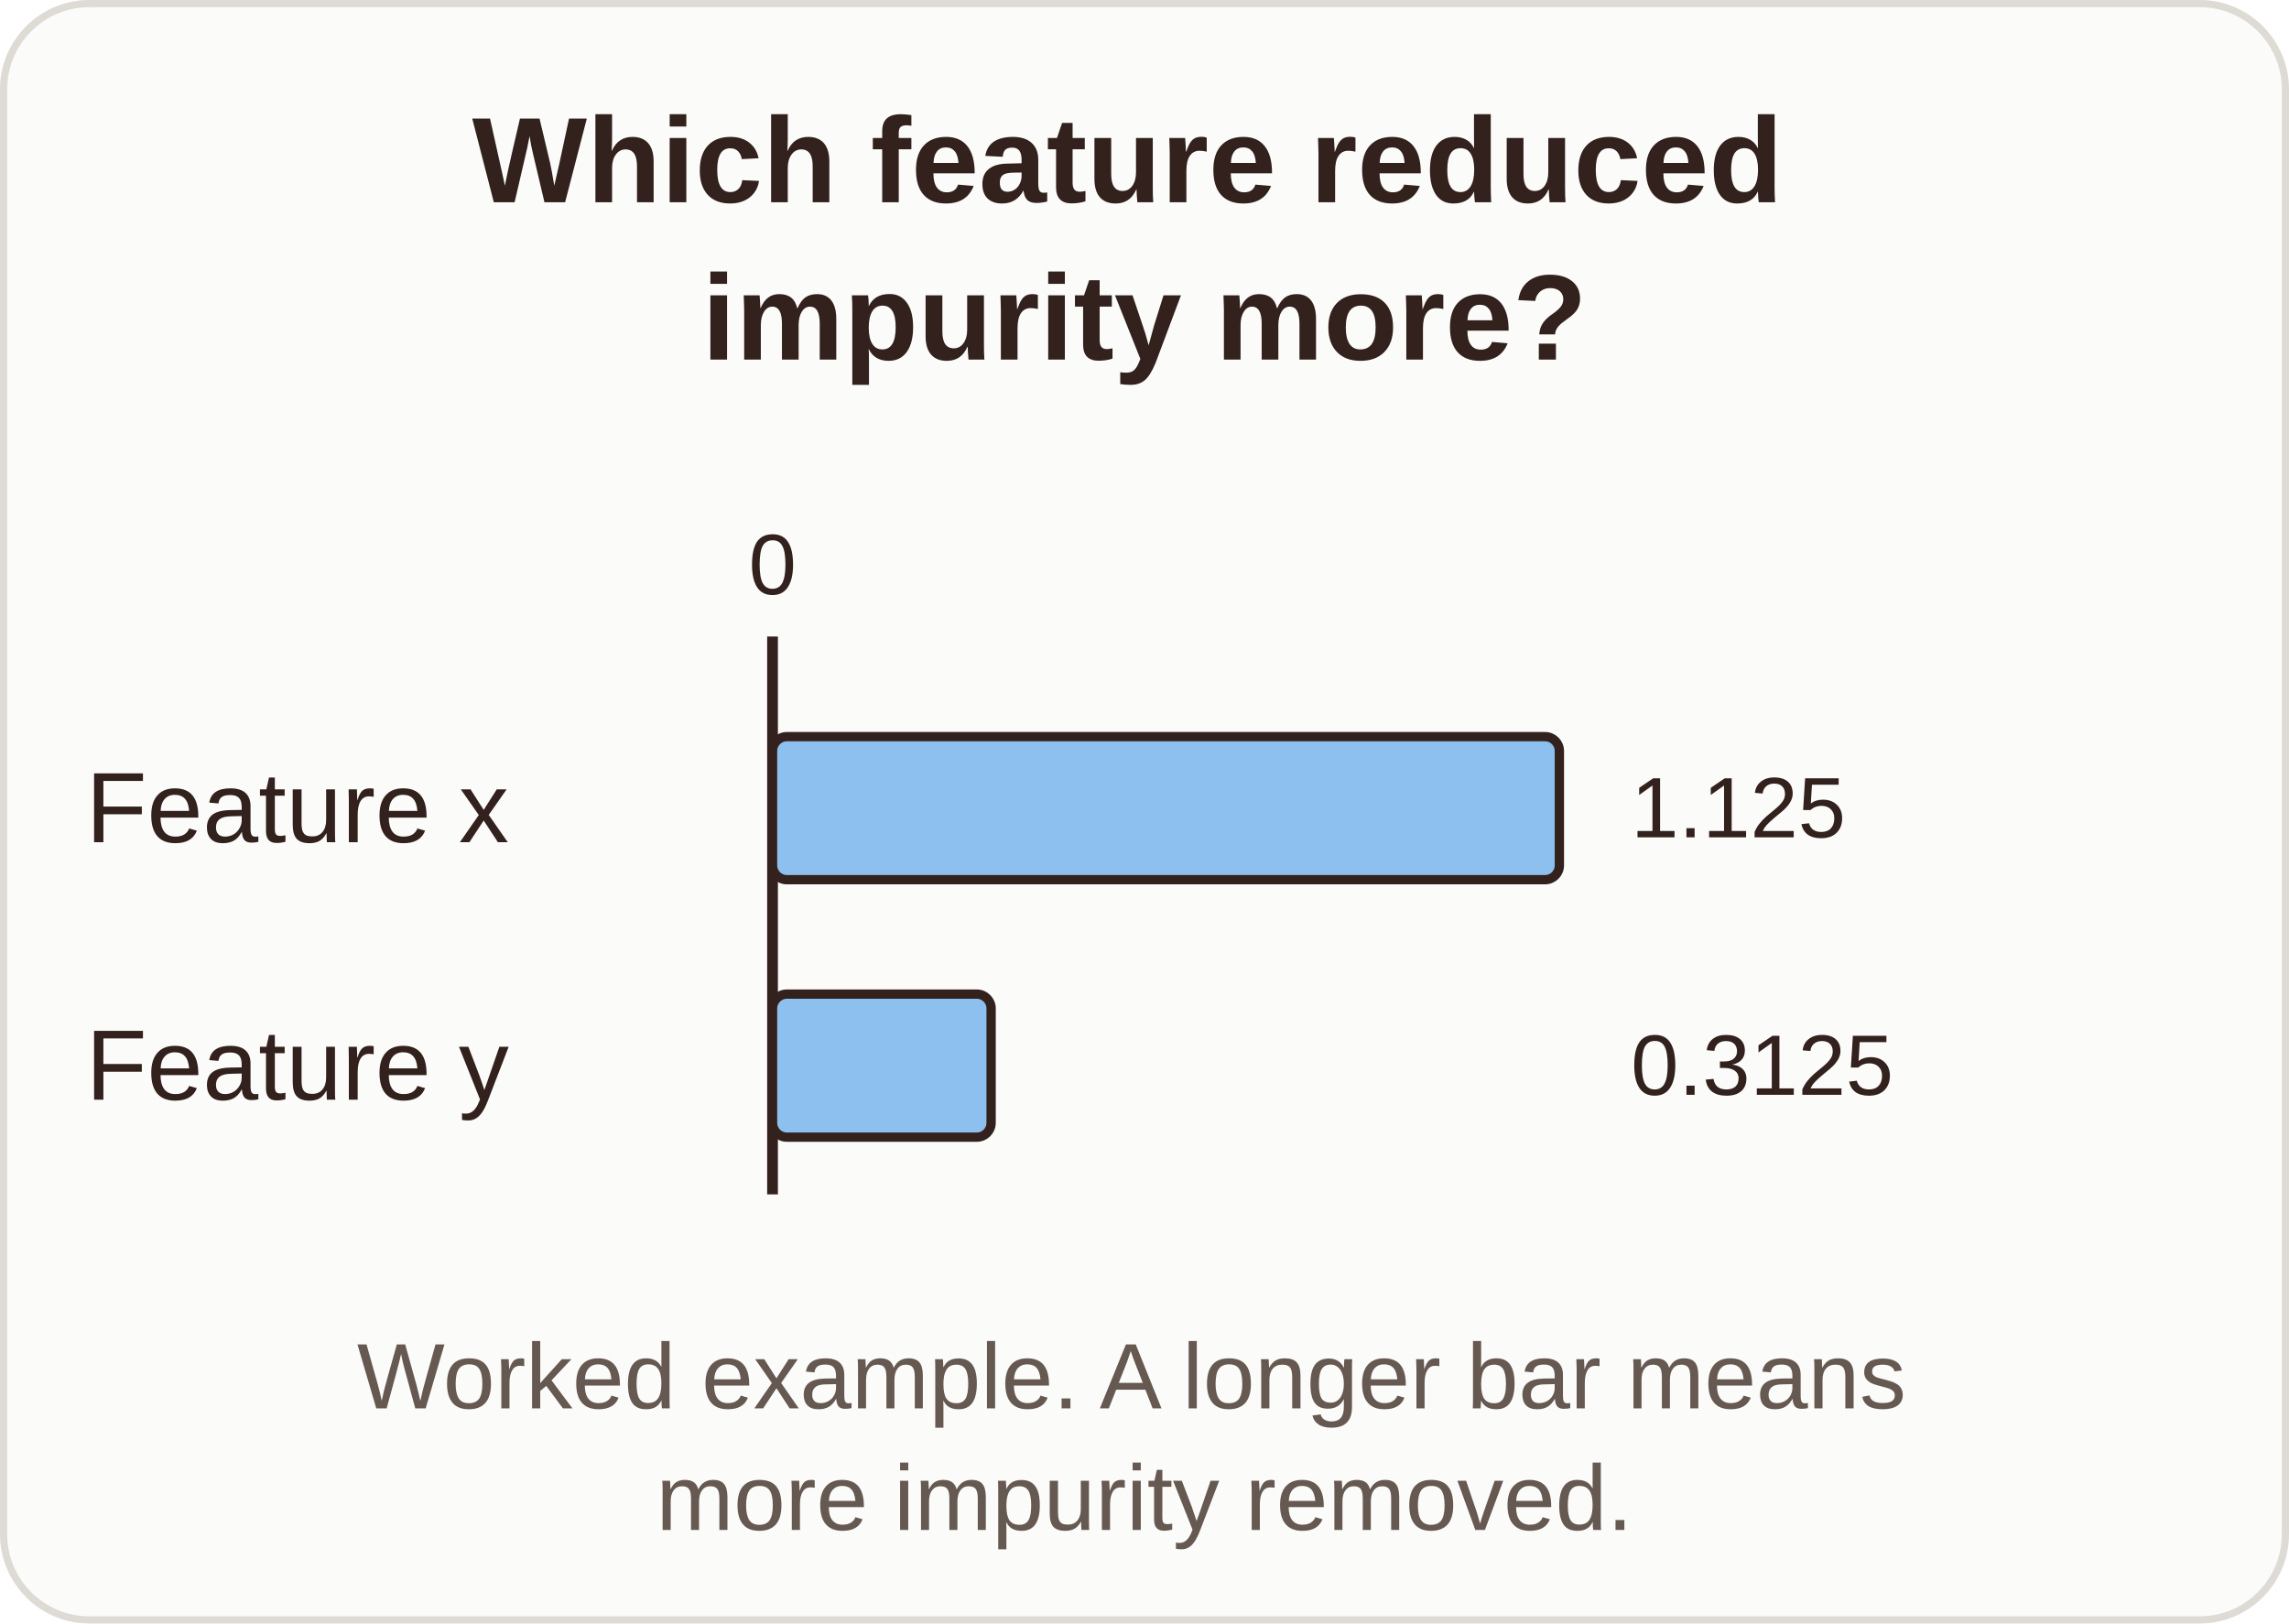
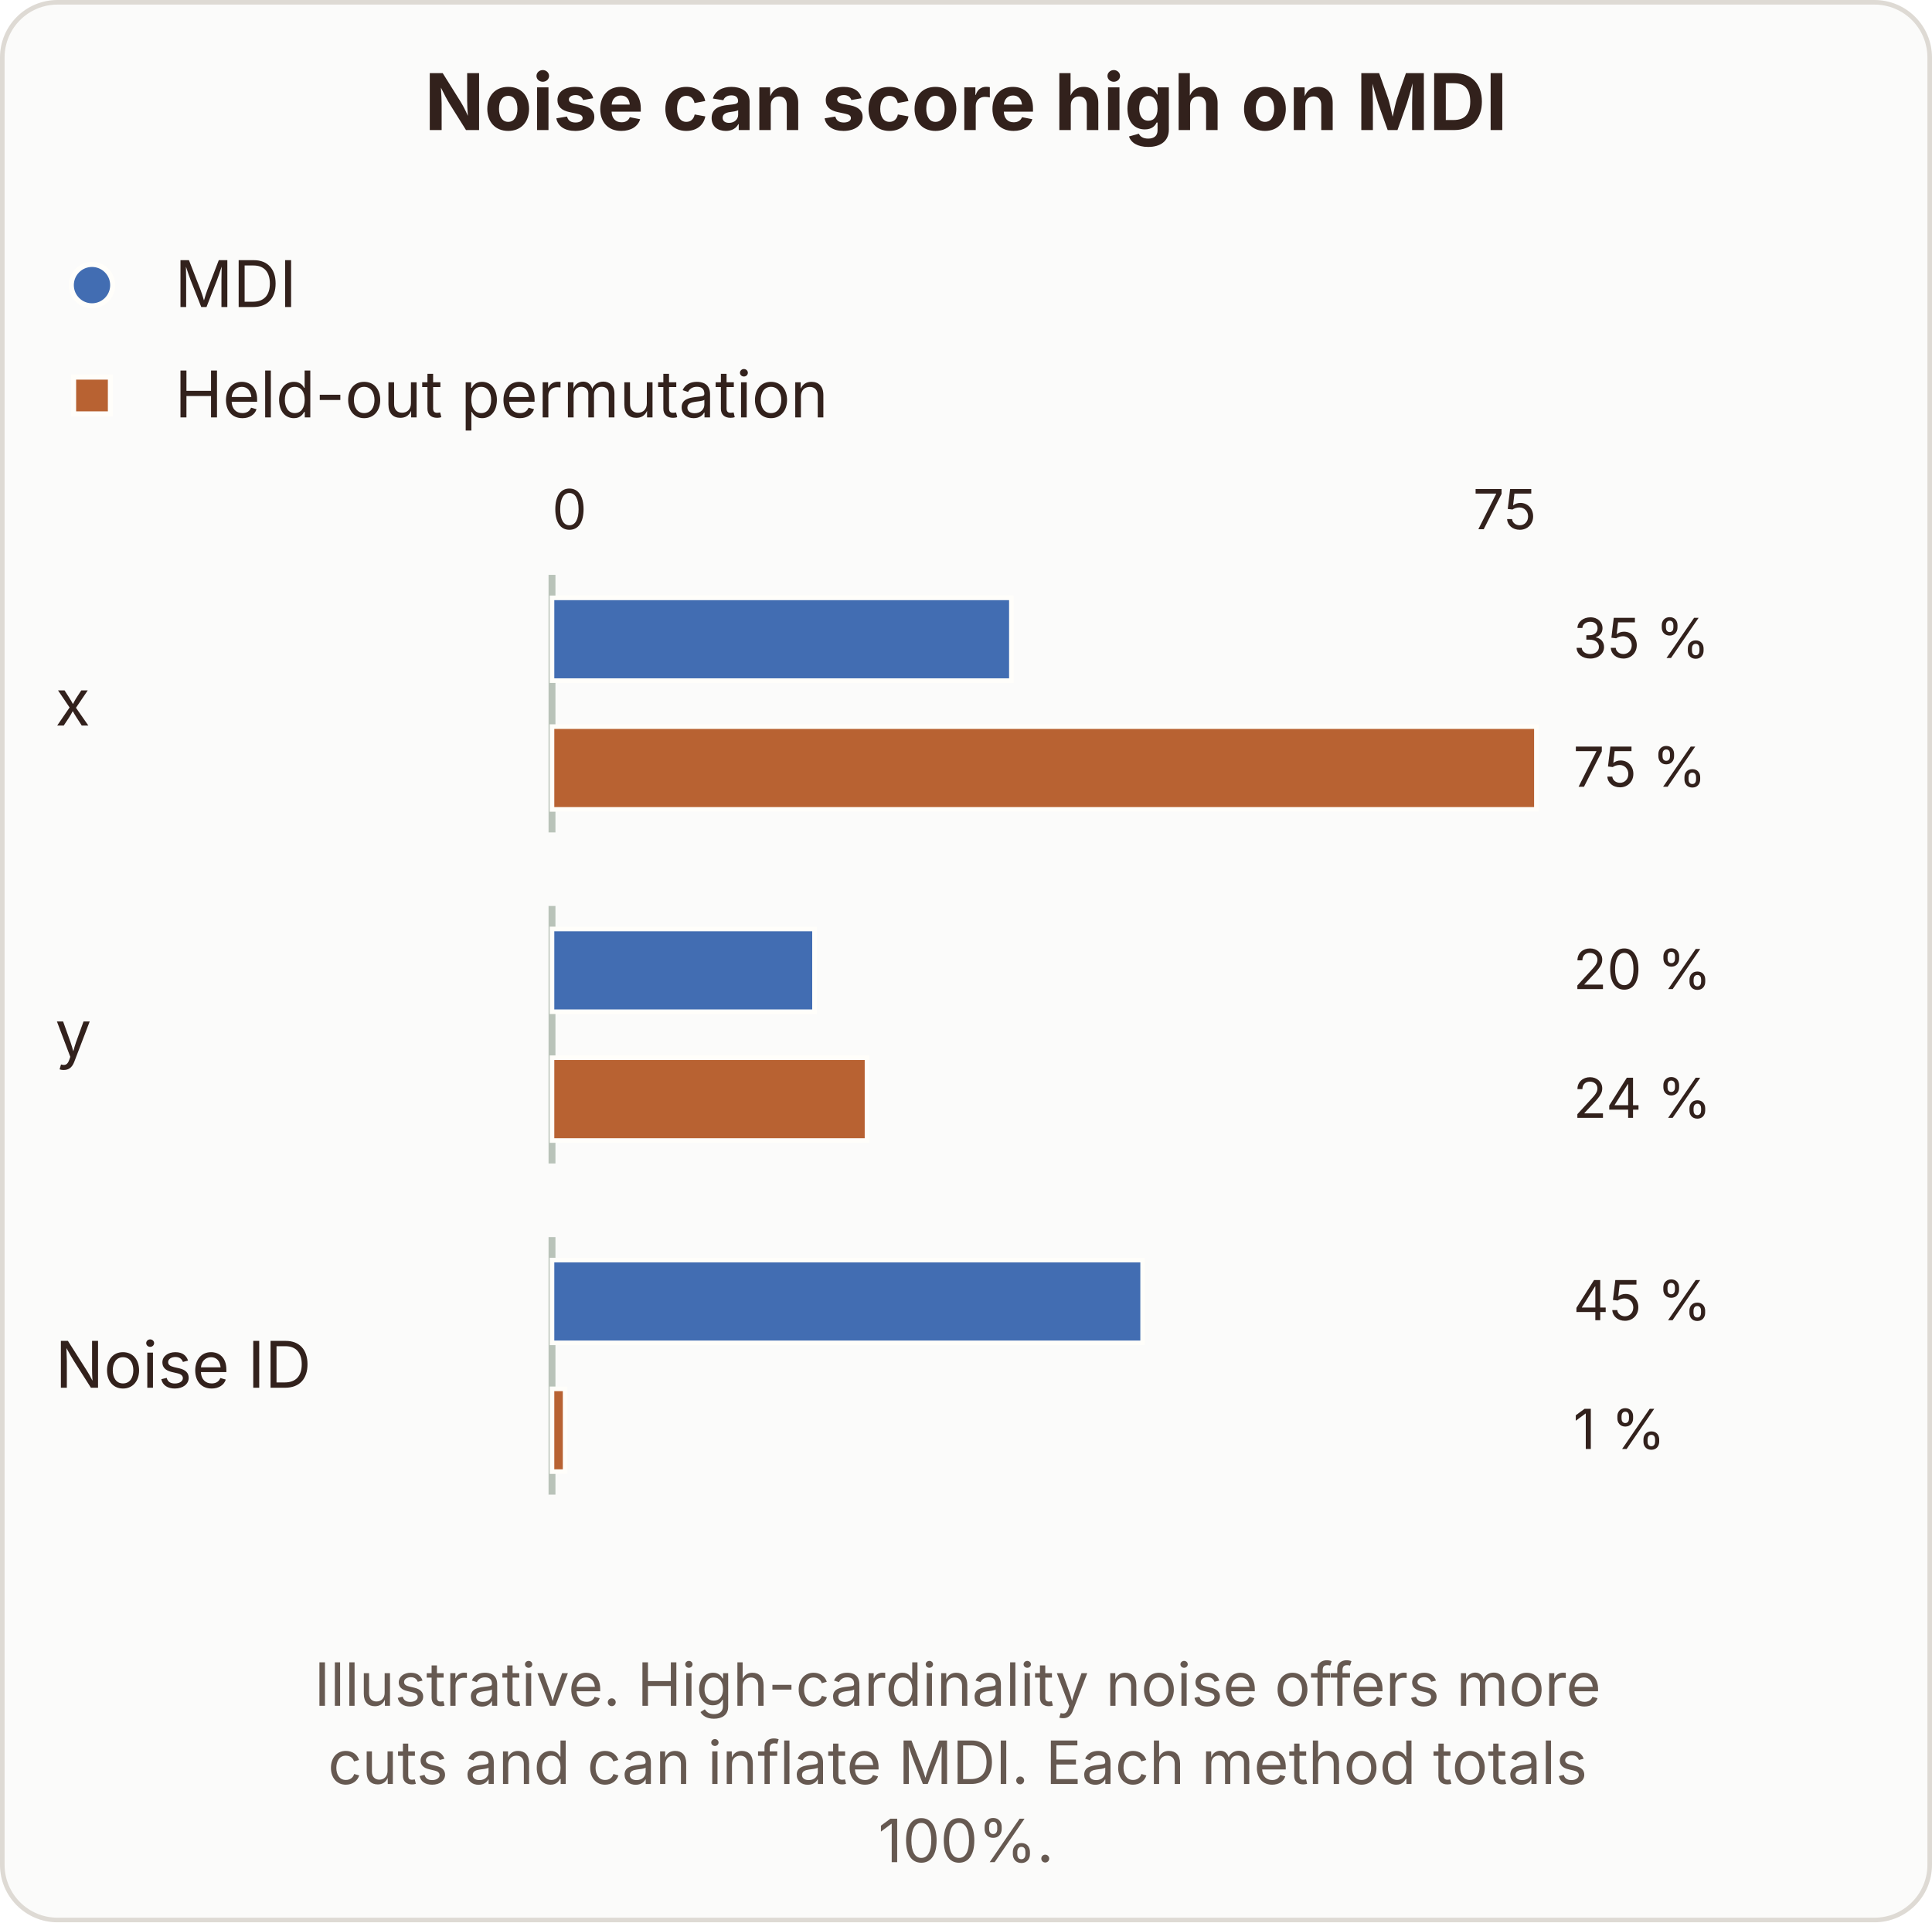
- <svg xmlns="http://www.w3.org/2000/svg" width="320" height="227" viewBox="0 0 320 227" role="img" aria-label="Which feature reduced impurity more? Feature x: 1.125 Feature y: 0.3125 Worked example. A longer bar means more impurity removed." font-family="Arial, Liberation Sans, sans-serif" style="display:block;max-width:none;margin-inline:auto" data-tutor-diagram="bar-chart">
-   <rect x="0.5" y="0.5" width="319" height="226" rx="12" fill="var(--viz-surface, #fbfbfa)" stroke="var(--color-line, #dedad4)" />
-   <text x="160" y="33.5" fill="var(--color-ink, #32211c)" font-size="17" font-weight="700" text-anchor="middle">
-     <tspan x="160" y="28.28">Which feature reduced</tspan>
-     <tspan x="160" y="50.28">impurity more?</tspan>
+ <svg xmlns="http://www.w3.org/2000/svg" width="420" height="418" viewBox="0 0 420 418" role="img" aria-label="Noise can score high on MDI grouped bars (%) x: MDI 35; Held-out permutation 75 y: MDI 20; Held-out permutation 24 Noise ID: MDI 45; Held-out permutation 1 Illustrative. High-cardinality noise offers more cuts and can inflate MDI. Each method totals 100%." font-family="Inter, Liberation Sans, Arial, sans-serif" style="display:block;max-width:none;margin-inline:auto;--color-ink:#202723;--color-ink-2:#5d675f;--color-line:#e3e7e0;--viz-surface:#fffefa" data-tutor-diagram="bar-chart">
+   <rect x="0.5" y="0.5" width="419" height="417" rx="12" fill="var(--viz-surface, #fbfbfa)" stroke="var(--color-line, #dedad4)" />
+   <text x="210" y="22.5" fill="var(--color-ink, #32211c)" font-size="17" font-weight="700" text-anchor="middle">
+     <tspan x="210" y="28.28">Noise can score high on MDI</tspan>
  </text>
-   <g transform="translate(0 61)">
-     <line x1="108" x2="108" y1="28" y2="106" stroke="var(--color-ink, #32211c)" stroke-width="1.5" data-tutor-bar-baseline="" />
-     <text x="108" y="18" fill="var(--color-ink, #32211c)" font-size="12" font-weight="400" text-anchor="middle">
-       <tspan x="108" y="22.08">0</tspan>
+   <g transform="translate(0 39)">
+     <circle cx="20" cy="23" r="4.5" fill="#426db2" stroke="#fffefa" stroke-width="1.1" />
+     <text x="38" y="23" fill="var(--color-ink, #32211c)" font-size="14" font-weight="400" text-anchor="start">
+       <tspan x="38" y="27.76">MDI</tspan>
    </text>
-     <rect x="108" y="42" width="110" height="20" rx="2" fill="#8DBFEF" stroke="var(--color-ink, #32211c)" stroke-width="1.3" data-tutor-bar="1.125" />
-     <text x="12" y="52" fill="var(--color-ink, #32211c)" font-size="14" font-weight="400" text-anchor="start">
-       <tspan x="12" y="56.76">Feature x</tspan>
+     <rect x="16" y="43" width="8" height="8" fill="#b86232" stroke="#fffefa" stroke-width="1.1" />
+     <text x="38" y="47" fill="var(--color-ink, #32211c)" font-size="14" font-weight="400" text-anchor="start">
+       <tspan x="38" y="51.76">Held-out permutation</tspan>
    </text>
-     <text x="228" y="52" fill="var(--color-ink, #32211c)" font-size="12" font-weight="400" text-anchor="start">
-       <tspan x="228" y="56.08">1.125</tspan>
+     <text x="120" y="72" fill="var(--color-ink, #32211c)" font-size="12" font-weight="400" text-anchor="start">
+       <tspan x="120" y="76.08">0</tspan>
    </text>
-     <rect x="108" y="78" width="30.556" height="20" rx="2" fill="#8DBFEF" stroke="var(--color-ink, #32211c)" stroke-width="1.3" data-tutor-bar="0.3125" />
-     <text x="12" y="88" fill="var(--color-ink, #32211c)" font-size="14" font-weight="400" text-anchor="start">
-       <tspan x="12" y="92.76">Feature y</tspan>
+     <text x="334" y="72" fill="var(--color-ink, #32211c)" font-size="12" font-weight="400" text-anchor="end">
+       <tspan x="334" y="76.08">75</tspan>
    </text>
-     <text x="228" y="88" fill="var(--color-ink, #32211c)" font-size="12" font-weight="400" text-anchor="start">
-       <tspan x="228" y="92.08">0.3125</tspan>
+     <line x1="120" x2="120" y1="86" y2="142" stroke="#b9c3b9" stroke-width="1.5" data-tutor-bar-baseline="" />
+     <text x="12" y="114" fill="var(--color-ink, #32211c)" font-size="14" font-weight="400" text-anchor="start">
+       <tspan x="12" y="118.76">x</tspan>
+     </text>
+     <rect x="120" y="91" width="99.867" height="18" fill="#426db2" stroke="#fffefa" stroke-width="1" data-tutor-grouped-bar="35" data-tutor-bar-category="x" data-tutor-bar-series="MDI" data-tutor-stack-from="0" data-tutor-stack-to="35" />
+     <text x="342" y="100" fill="var(--color-ink, #32211c)" font-size="12" font-weight="400" text-anchor="start">
+       <tspan x="342" y="104.08">35 %</tspan>
+     </text>
+     <rect x="120" y="119" width="214" height="18" fill="#b86232" stroke="#fffefa" stroke-width="1" data-tutor-grouped-bar="75" data-tutor-bar-category="x" data-tutor-bar-series="Held-out permutation" data-tutor-stack-from="0" data-tutor-stack-to="75" />
+     <text x="342" y="128" fill="var(--color-ink, #32211c)" font-size="12" font-weight="400" text-anchor="start">
+       <tspan x="342" y="132.08">75 %</tspan>
+     </text>
+     <line x1="120" x2="120" y1="158" y2="214" stroke="#b9c3b9" stroke-width="1.5" data-tutor-bar-baseline="" />
+     <text x="12" y="186" fill="var(--color-ink, #32211c)" font-size="14" font-weight="400" text-anchor="start">
+       <tspan x="12" y="190.76">y</tspan>
+     </text>
+     <rect x="120" y="163" width="57.067" height="18" fill="#426db2" stroke="#fffefa" stroke-width="1" data-tutor-grouped-bar="20" data-tutor-bar-category="y" data-tutor-bar-series="MDI" data-tutor-stack-from="0" data-tutor-stack-to="20" />
+     <text x="342" y="172" fill="var(--color-ink, #32211c)" font-size="12" font-weight="400" text-anchor="start">
+       <tspan x="342" y="176.08">20 %</tspan>
+     </text>
+     <rect x="120" y="191" width="68.48" height="18" fill="#b86232" stroke="#fffefa" stroke-width="1" data-tutor-grouped-bar="24" data-tutor-bar-category="y" data-tutor-bar-series="Held-out permutation" data-tutor-stack-from="0" data-tutor-stack-to="24" />
+     <text x="342" y="200" fill="var(--color-ink, #32211c)" font-size="12" font-weight="400" text-anchor="start">
+       <tspan x="342" y="204.08">24 %</tspan>
+     </text>
+     <line x1="120" x2="120" y1="230" y2="286" stroke="#b9c3b9" stroke-width="1.5" data-tutor-bar-baseline="" />
+     <text x="12" y="258" fill="var(--color-ink, #32211c)" font-size="14" font-weight="400" text-anchor="start">
+       <tspan x="12" y="262.76">Noise ID</tspan>
+     </text>
+     <rect x="120" y="235" width="128.4" height="18" fill="#426db2" stroke="#fffefa" stroke-width="1" data-tutor-grouped-bar="45" data-tutor-bar-category="Noise ID" data-tutor-bar-series="MDI" data-tutor-stack-from="0" data-tutor-stack-to="45" />
+     <text x="342" y="244" fill="var(--color-ink, #32211c)" font-size="12" font-weight="400" text-anchor="start">
+       <tspan x="342" y="248.08">45 %</tspan>
+     </text>
+     <rect x="120" y="263" width="2.853" height="18" fill="#b86232" stroke="#fffefa" stroke-width="1" data-tutor-grouped-bar="1" data-tutor-bar-category="Noise ID" data-tutor-bar-series="Held-out permutation" data-tutor-stack-from="0" data-tutor-stack-to="1" />
+     <text x="342" y="272" fill="var(--color-ink, #32211c)" font-size="12" font-weight="400" text-anchor="start">
+       <tspan x="342" y="276.08">1 %</tspan>
    </text>
  </g>
-   <text x="160" y="201" fill="var(--color-ink-2, #665951)" font-size="13" font-weight="400" text-anchor="middle">
-     <tspan x="160" y="196.92">Worked example. A longer bar means</tspan>
-     <tspan x="160" y="213.92">more impurity removed.</tspan>
+   <text x="210" y="383.5" fill="var(--color-ink-2, #665951)" font-size="13" font-weight="400" text-anchor="middle">
+     <tspan x="210" y="370.92">Illustrative. High-cardinality noise offers more</tspan>
+     <tspan x="210" y="387.92">cuts and can inflate MDI. Each method totals</tspan>
+     <tspan x="210" y="404.92">100%.</tspan>
  </text>
</svg>
